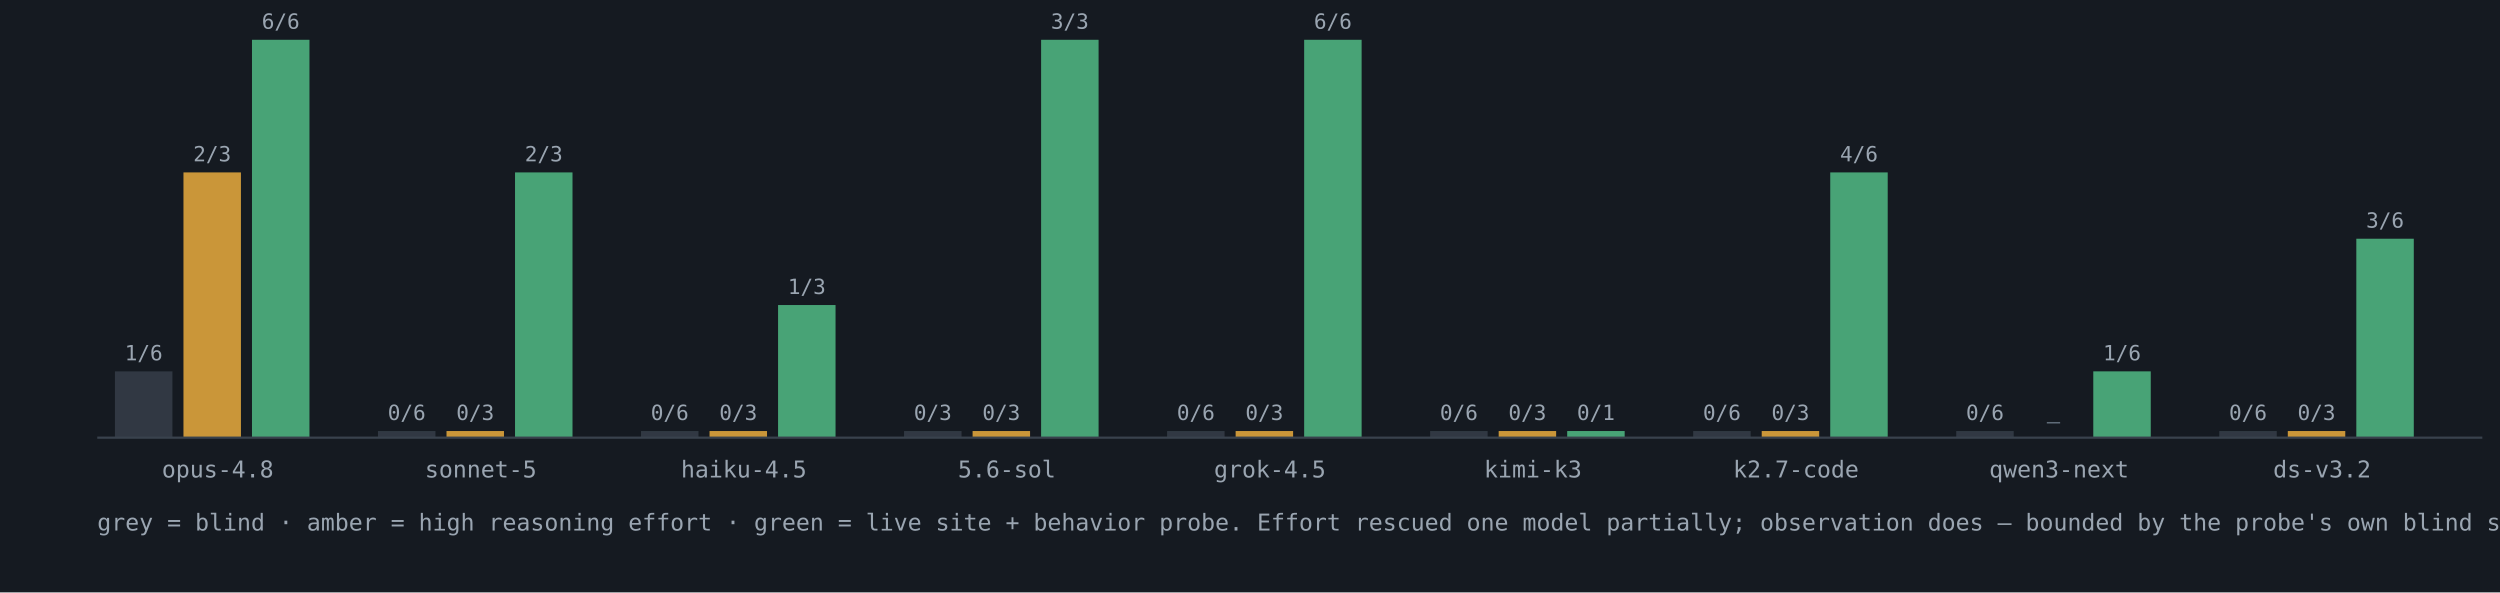
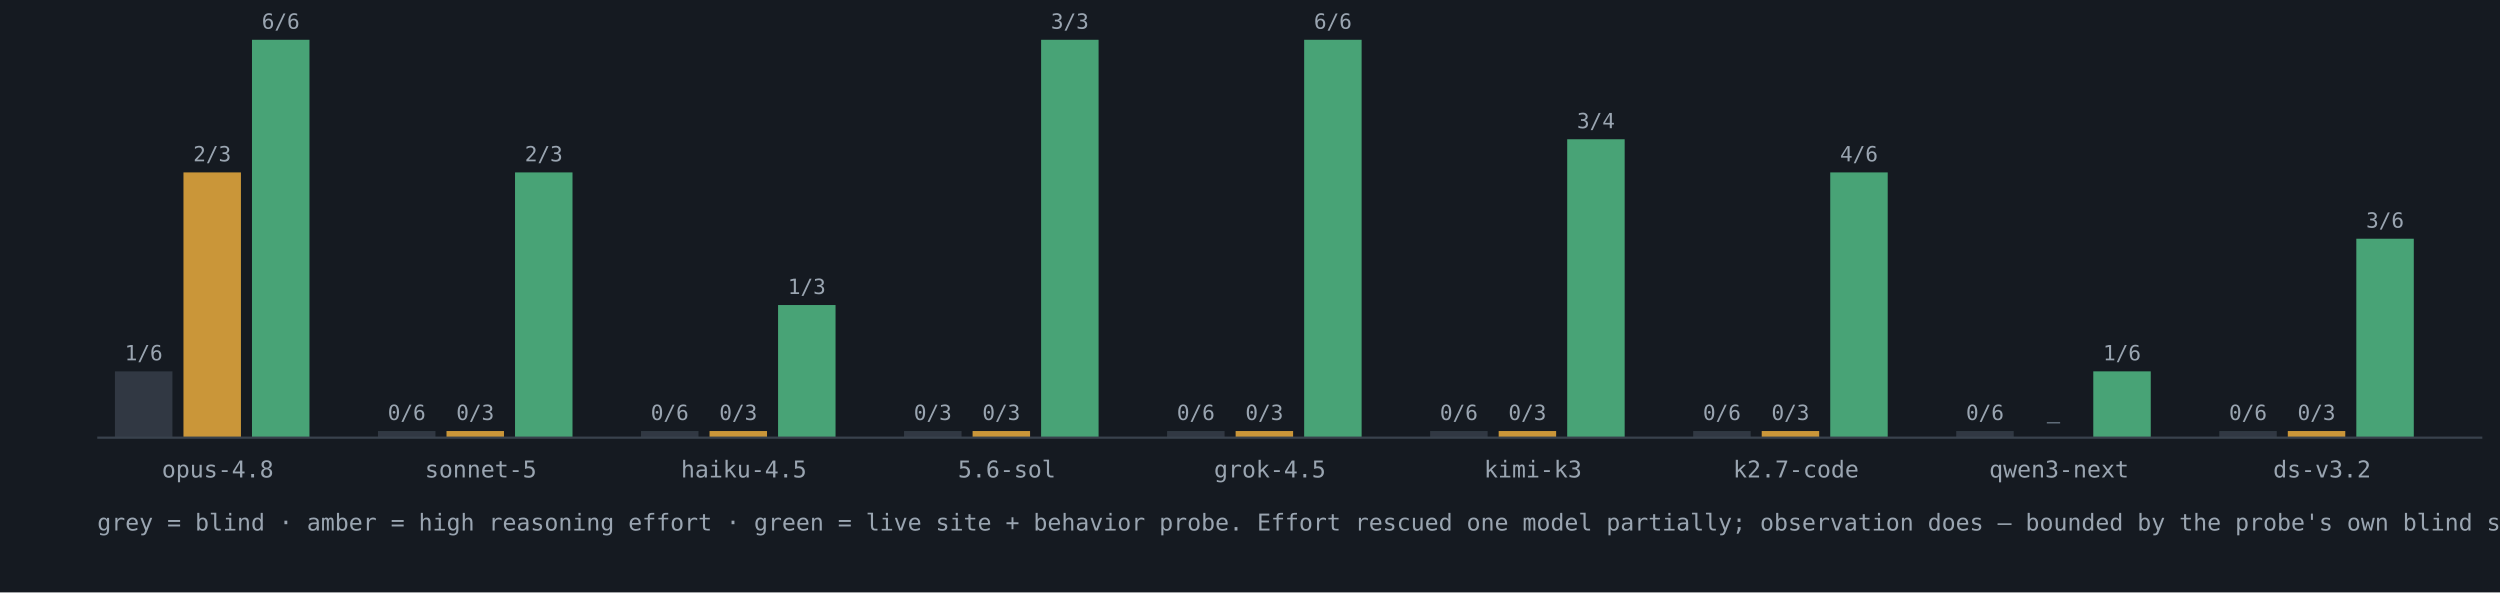
<svg xmlns="http://www.w3.org/2000/svg" width="1131" height="268" viewBox="0 0 1131 268" font-family="ui-monospace,'SF Mono','Cascadia Code',Menlo,Consolas,monospace">
  <rect width="1131" height="268" fill="#151A21" />
  <rect x="52" y="168.0" width="26" height="30.0" fill="#333B45" opacity="0.92" />
  <text x="65.0" y="163.0" font-size="9.5" fill="#9AA5B1" text-anchor="middle" font-weight="normal">1/6</text>
  <rect x="83" y="78.0" width="26" height="120.0" fill="#D9A13B" opacity="0.92" />
  <text x="96.0" y="73.0" font-size="9.5" fill="#9AA5B1" text-anchor="middle" font-weight="normal">2/3</text>
  <rect x="114" y="18.0" width="26" height="180.0" fill="#4CAF7D" opacity="0.92" />
  <text x="127.0" y="13.0" font-size="9.5" fill="#9AA5B1" text-anchor="middle" font-weight="normal">6/6</text>
  <text x="98.5" y="216" font-size="10.5" fill="#9AA5B1" text-anchor="middle" font-weight="normal">opus-4.8</text>
  <rect x="171" y="195" width="26" height="3" fill="#333B45" opacity="0.92" />
  <text x="184.0" y="190" font-size="9.5" fill="#9AA5B1" text-anchor="middle" font-weight="normal">0/6</text>
  <rect x="202" y="195" width="26" height="3" fill="#D9A13B" opacity="0.92" />
  <text x="215.0" y="190" font-size="9.5" fill="#9AA5B1" text-anchor="middle" font-weight="normal">0/3</text>
  <rect x="233" y="78.0" width="26" height="120.0" fill="#4CAF7D" opacity="0.92" />
  <text x="246.0" y="73.0" font-size="9.5" fill="#9AA5B1" text-anchor="middle" font-weight="normal">2/3</text>
  <text x="217.5" y="216" font-size="10.5" fill="#9AA5B1" text-anchor="middle" font-weight="normal">sonnet-5</text>
  <rect x="290" y="195" width="26" height="3" fill="#333B45" opacity="0.92" />
  <text x="303.0" y="190" font-size="9.5" fill="#9AA5B1" text-anchor="middle" font-weight="normal">0/6</text>
  <rect x="321" y="195" width="26" height="3" fill="#D9A13B" opacity="0.92" />
  <text x="334.0" y="190" font-size="9.5" fill="#9AA5B1" text-anchor="middle" font-weight="normal">0/3</text>
  <rect x="352" y="138.0" width="26" height="60.0" fill="#4CAF7D" opacity="0.92" />
  <text x="365.0" y="133.0" font-size="9.5" fill="#9AA5B1" text-anchor="middle" font-weight="normal">1/3</text>
  <text x="336.5" y="216" font-size="10.5" fill="#9AA5B1" text-anchor="middle" font-weight="normal">haiku-4.5</text>
  <rect x="409" y="195" width="26" height="3" fill="#333B45" opacity="0.92" />
  <text x="422.0" y="190" font-size="9.5" fill="#9AA5B1" text-anchor="middle" font-weight="normal">0/3</text>
  <rect x="440" y="195" width="26" height="3" fill="#D9A13B" opacity="0.92" />
  <text x="453.0" y="190" font-size="9.5" fill="#9AA5B1" text-anchor="middle" font-weight="normal">0/3</text>
  <rect x="471" y="18.0" width="26" height="180.0" fill="#4CAF7D" opacity="0.92" />
  <text x="484.0" y="13.0" font-size="9.5" fill="#9AA5B1" text-anchor="middle" font-weight="normal">3/3</text>
  <text x="455.5" y="216" font-size="10.5" fill="#9AA5B1" text-anchor="middle" font-weight="normal">5.6-sol</text>
  <rect x="528" y="195" width="26" height="3" fill="#333B45" opacity="0.92" />
  <text x="541.0" y="190" font-size="9.5" fill="#9AA5B1" text-anchor="middle" font-weight="normal">0/6</text>
  <rect x="559" y="195" width="26" height="3" fill="#D9A13B" opacity="0.92" />
  <text x="572.0" y="190" font-size="9.5" fill="#9AA5B1" text-anchor="middle" font-weight="normal">0/3</text>
  <rect x="590" y="18.0" width="26" height="180.0" fill="#4CAF7D" opacity="0.92" />
  <text x="603.0" y="13.0" font-size="9.5" fill="#9AA5B1" text-anchor="middle" font-weight="normal">6/6</text>
  <text x="574.5" y="216" font-size="10.5" fill="#9AA5B1" text-anchor="middle" font-weight="normal">grok-4.5</text>
  <rect x="647" y="195" width="26" height="3" fill="#333B45" opacity="0.92" />
  <text x="660.0" y="190" font-size="9.5" fill="#9AA5B1" text-anchor="middle" font-weight="normal">0/6</text>
  <rect x="678" y="195" width="26" height="3" fill="#D9A13B" opacity="0.92" />
  <text x="691.0" y="190" font-size="9.5" fill="#9AA5B1" text-anchor="middle" font-weight="normal">0/3</text>
-   <rect x="709" y="195" width="26" height="3" fill="#4CAF7D" opacity="0.92" />
-   <text x="722.0" y="190" font-size="9.5" fill="#9AA5B1" text-anchor="middle" font-weight="normal">0/1</text>
+   <rect x="709" y="63.0" width="26" height="135.0" fill="#4CAF7D" opacity="0.92" />
+   <text x="722.0" y="58.0" font-size="9.5" fill="#9AA5B1" text-anchor="middle" font-weight="normal">3/4</text>
  <text x="693.5" y="216" font-size="10.5" fill="#9AA5B1" text-anchor="middle" font-weight="normal">kimi-k3</text>
  <rect x="766" y="195" width="26" height="3" fill="#333B45" opacity="0.92" />
  <text x="779.0" y="190" font-size="9.5" fill="#9AA5B1" text-anchor="middle" font-weight="normal">0/6</text>
  <rect x="797" y="195" width="26" height="3" fill="#D9A13B" opacity="0.92" />
  <text x="810.0" y="190" font-size="9.5" fill="#9AA5B1" text-anchor="middle" font-weight="normal">0/3</text>
  <rect x="828" y="78.0" width="26" height="120.0" fill="#4CAF7D" opacity="0.92" />
  <text x="841.0" y="73.0" font-size="9.5" fill="#9AA5B1" text-anchor="middle" font-weight="normal">4/6</text>
  <text x="812.5" y="216" font-size="10.5" fill="#9AA5B1" text-anchor="middle" font-weight="normal">k2.7-code</text>
  <rect x="885" y="195" width="26" height="3" fill="#333B45" opacity="0.92" />
  <text x="898.0" y="190" font-size="9.5" fill="#9AA5B1" text-anchor="middle" font-weight="normal">0/6</text>
  <text x="929.0" y="194" font-size="10" fill="#5F6B78" text-anchor="middle" font-weight="normal">–</text>
  <rect x="947" y="168.0" width="26" height="30.0" fill="#4CAF7D" opacity="0.92" />
  <text x="960.0" y="163.0" font-size="9.5" fill="#9AA5B1" text-anchor="middle" font-weight="normal">1/6</text>
  <text x="931.5" y="216" font-size="10.5" fill="#9AA5B1" text-anchor="middle" font-weight="normal">qwen3-next</text>
  <rect x="1004" y="195" width="26" height="3" fill="#333B45" opacity="0.92" />
  <text x="1017.0" y="190" font-size="9.5" fill="#9AA5B1" text-anchor="middle" font-weight="normal">0/6</text>
  <rect x="1035" y="195" width="26" height="3" fill="#D9A13B" opacity="0.92" />
  <text x="1048.0" y="190" font-size="9.5" fill="#9AA5B1" text-anchor="middle" font-weight="normal">0/3</text>
  <rect x="1066" y="108.0" width="26" height="90.0" fill="#4CAF7D" opacity="0.92" />
  <text x="1079.0" y="103.0" font-size="9.5" fill="#9AA5B1" text-anchor="middle" font-weight="normal">3/6</text>
  <text x="1050.5" y="216" font-size="10.5" fill="#9AA5B1" text-anchor="middle" font-weight="normal">ds-v3.2</text>
  <line x1="44" y1="198" x2="1123" y2="198" stroke="#39424D" />
  <text x="44" y="240" font-size="10.5" fill="#9AA5B1" text-anchor="start" font-weight="normal">grey = blind · amber = high reasoning effort · green = live site + behavior probe. Effort rescued one model partially; observation does — bounded by the probe's own blind spot (author-catch #9).</text>
</svg>
